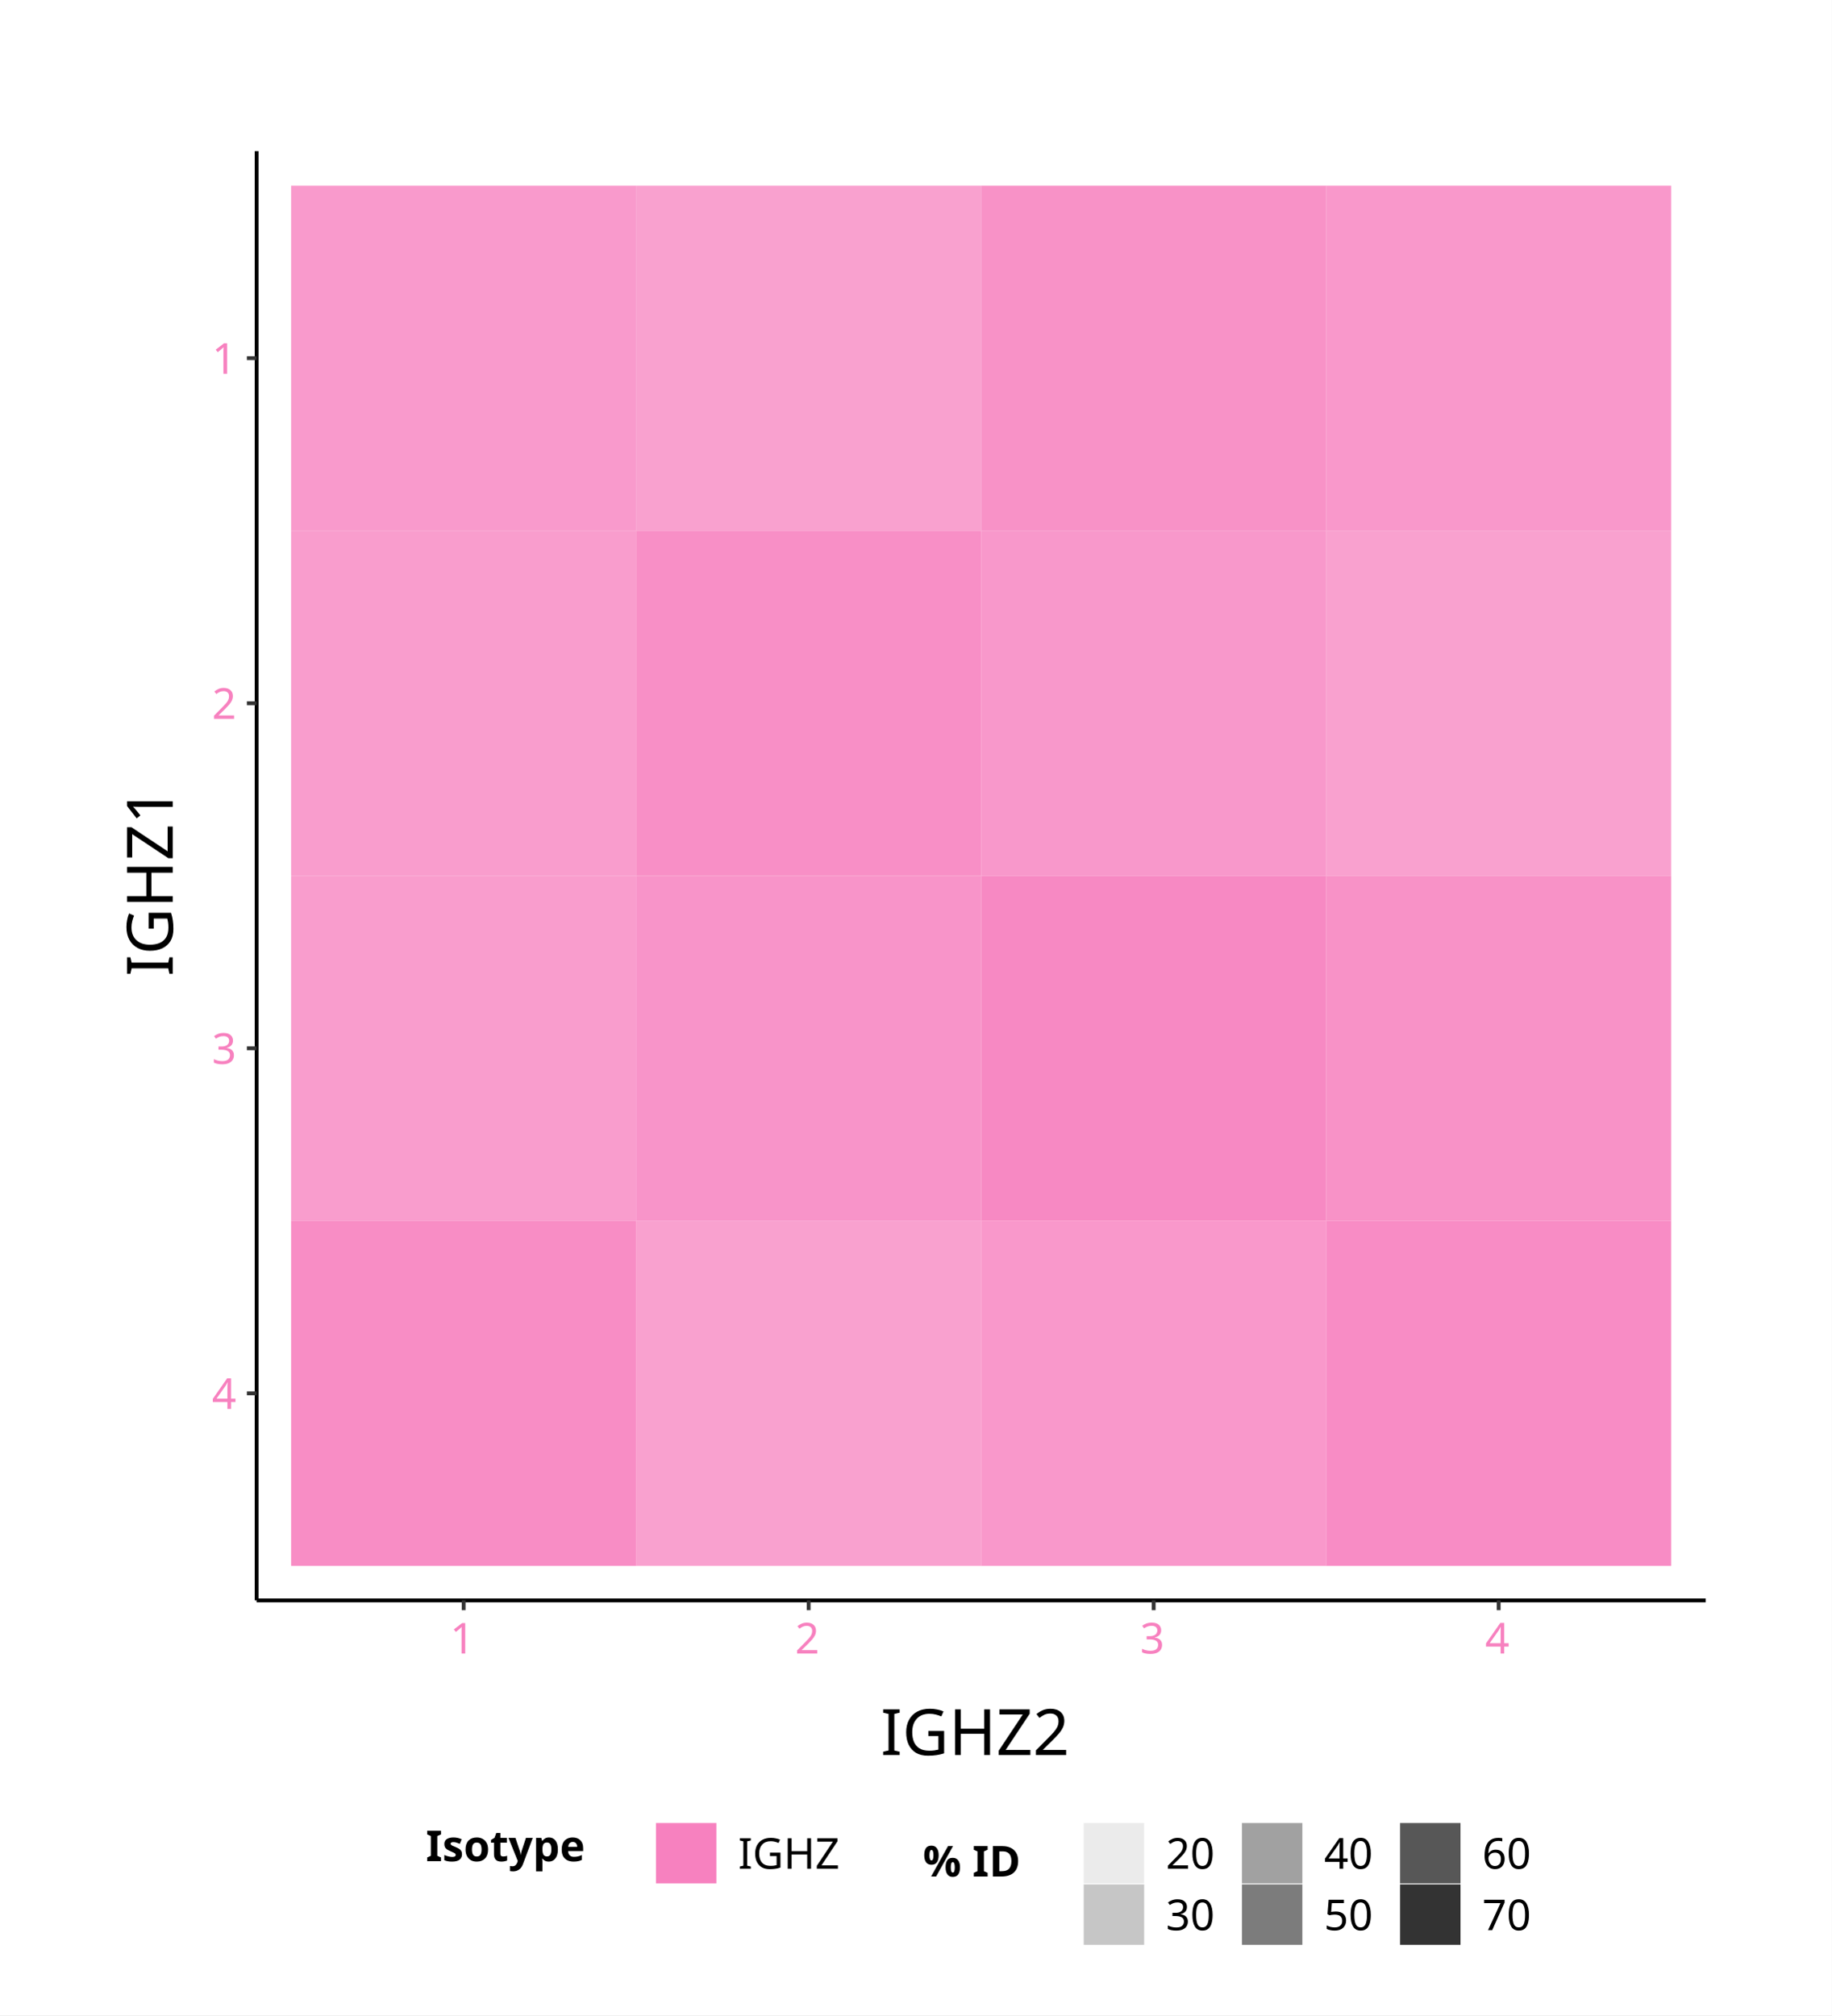
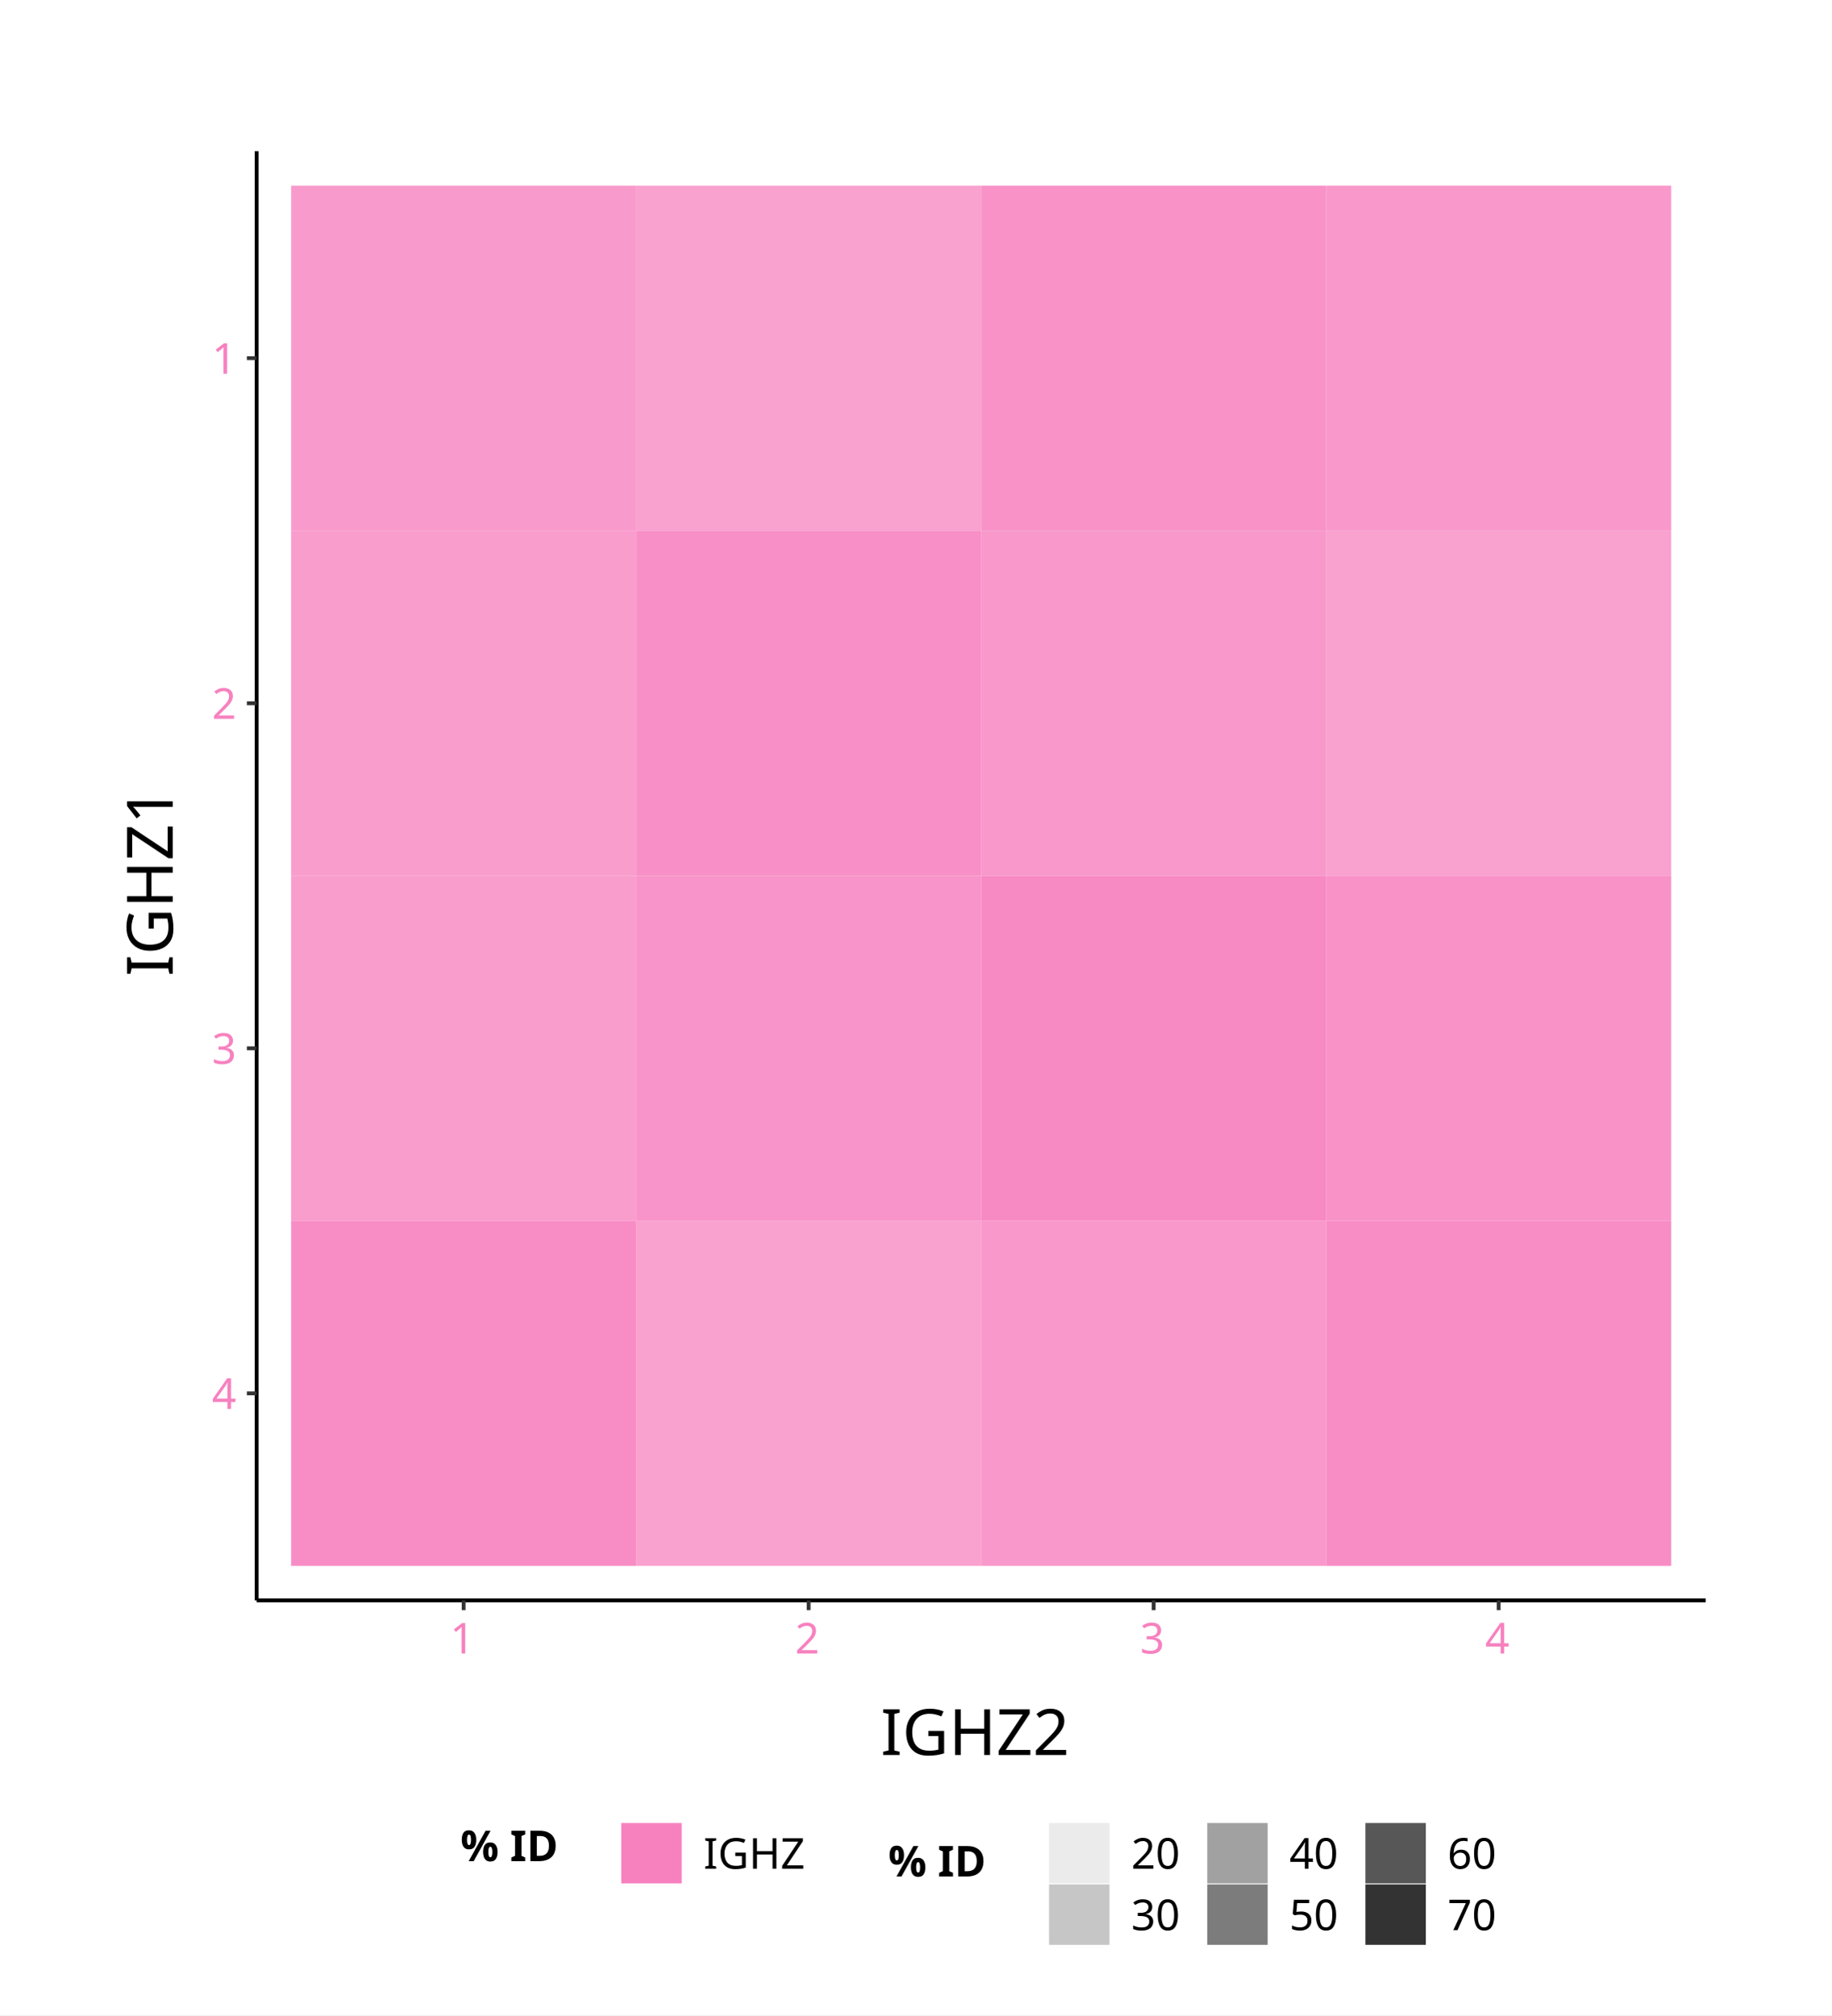
<svg xmlns="http://www.w3.org/2000/svg" viewBox="0 0 515.39 566.93">
  <defs>
    <style type="text/css">
    line, polyline, path, rect, circle {
      fill: none;
      stroke: #000000;
      stroke-linecap: round;
      stroke-linejoin: round;
      stroke-miterlimit: 10.00;
    }
  </style>
  </defs>
  <rect width="100%" height="100%" style="stroke: none; fill: #FFFFFF;" />
  <defs>
    <clipPath id="cpMjEuMzAwNXw0OTQuMDl8NTY2LjkyOXww">
      <rect x="21.30" y="0.00" width="472.79" height="566.93" />
    </clipPath>
  </defs>
  <rect x="21.30" y="0.00" width="472.79" height="566.93" style="stroke-width: 1.07; stroke: #FFFFFF; fill: #FFFFFF;" clip-path="url(#cpMjEuMzAwNXw0OTQuMDl8NTY2LjkyOXww)" />
  <defs>
    <clipPath id="cpMHw1MTUuMzl8NTY2LjkyOXww">
      <rect x="0.00" y="0.00" width="515.39" height="566.93" />
    </clipPath>
  </defs>
  <defs>
    <clipPath id="cpNzIuMjAwMnw0NzkuOTE2fDQ1MC4yMzZ8NDIuNTE5Nw==">
      <rect x="72.20" y="42.52" width="407.72" height="407.72" />
    </clipPath>
  </defs>
  <rect x="72.20" y="42.52" width="407.72" height="407.72" style="stroke-width: 1.07; stroke: none; fill: #FFFFFF;" clip-path="url(#cpNzIuMjAwMnw0NzkuOTE2fDQ1MC4yMzZ8NDIuNTE5Nw==)" />
  <rect x="81.91" y="52.23" width="97.08" height="97.08" style="stroke-width: 0.21; stroke: none; stroke-linecap: butt; fill: #F781BF; fill-opacity: 0.80;" clip-path="url(#cpNzIuMjAwMnw0NzkuOTE2fDQ1MC4yMzZ8NDIuNTE5Nw==)" />
  <rect x="178.98" y="52.23" width="97.08" height="97.08" style="stroke-width: 0.21; stroke: none; stroke-linecap: butt; fill: #F781BF; fill-opacity: 0.75;" clip-path="url(#cpNzIuMjAwMnw0NzkuOTE2fDQ1MC4yMzZ8NDIuNTE5Nw==)" />
  <rect x="276.06" y="52.23" width="97.08" height="97.08" style="stroke-width: 0.21; stroke: none; stroke-linecap: butt; fill: #F781BF; fill-opacity: 0.86;" clip-path="url(#cpNzIuMjAwMnw0NzkuOTE2fDQ1MC4yMzZ8NDIuNTE5Nw==)" />
  <rect x="373.13" y="52.23" width="97.08" height="97.08" style="stroke-width: 0.21; stroke: none; stroke-linecap: butt; fill: #F781BF; fill-opacity: 0.82;" clip-path="url(#cpNzIuMjAwMnw0NzkuOTE2fDQ1MC4yMzZ8NDIuNTE5Nw==)" />
  <rect x="81.91" y="149.30" width="97.08" height="97.08" style="stroke-width: 0.21; stroke: none; stroke-linecap: butt; fill: #F781BF; fill-opacity: 0.78;" clip-path="url(#cpNzIuMjAwMnw0NzkuOTE2fDQ1MC4yMzZ8NDIuNTE5Nw==)" />
  <rect x="178.98" y="149.30" width="97.08" height="97.08" style="stroke-width: 0.21; stroke: none; stroke-linecap: butt; fill: #F781BF; fill-opacity: 0.89;" clip-path="url(#cpNzIuMjAwMnw0NzkuOTE2fDQ1MC4yMzZ8NDIuNTE5Nw==)" />
  <rect x="276.06" y="149.30" width="97.08" height="97.08" style="stroke-width: 0.21; stroke: none; stroke-linecap: butt; fill: #F781BF; fill-opacity: 0.81;" clip-path="url(#cpNzIuMjAwMnw0NzkuOTE2fDQ1MC4yMzZ8NDIuNTE5Nw==)" />
  <rect x="373.13" y="149.30" width="97.08" height="97.08" style="stroke-width: 0.21; stroke: none; stroke-linecap: butt; fill: #F781BF; fill-opacity: 0.75;" clip-path="url(#cpNzIuMjAwMnw0NzkuOTE2fDQ1MC4yMzZ8NDIuNTE5Nw==)" />
  <rect x="81.91" y="246.38" width="97.08" height="97.08" style="stroke-width: 0.21; stroke: none; stroke-linecap: butt; fill: #F781BF; fill-opacity: 0.78;" clip-path="url(#cpNzIuMjAwMnw0NzkuOTE2fDQ1MC4yMzZ8NDIuNTE5Nw==)" />
  <rect x="178.98" y="246.38" width="97.08" height="97.08" style="stroke-width: 0.21; stroke: none; stroke-linecap: butt; fill: #F781BF; fill-opacity: 0.84;" clip-path="url(#cpNzIuMjAwMnw0NzkuOTE2fDQ1MC4yMzZ8NDIuNTE5Nw==)" />
  <rect x="276.06" y="246.38" width="97.08" height="97.08" style="stroke-width: 0.21; stroke: none; stroke-linecap: butt; fill: #F781BF; fill-opacity: 0.93;" clip-path="url(#cpNzIuMjAwMnw0NzkuOTE2fDQ1MC4yMzZ8NDIuNTE5Nw==)" />
  <rect x="373.13" y="246.38" width="97.08" height="97.08" style="stroke-width: 0.21; stroke: none; stroke-linecap: butt; fill: #F781BF; fill-opacity: 0.86;" clip-path="url(#cpNzIuMjAwMnw0NzkuOTE2fDQ1MC4yMzZ8NDIuNTE5Nw==)" />
  <rect x="81.91" y="343.45" width="97.08" height="97.08" style="stroke-width: 0.21; stroke: none; stroke-linecap: butt; fill: #F781BF; fill-opacity: 0.90;" clip-path="url(#cpNzIuMjAwMnw0NzkuOTE2fDQ1MC4yMzZ8NDIuNTE5Nw==)" />
  <rect x="178.98" y="343.45" width="97.08" height="97.08" style="stroke-width: 0.21; stroke: none; stroke-linecap: butt; fill: #F781BF; fill-opacity: 0.74;" clip-path="url(#cpNzIuMjAwMnw0NzkuOTE2fDQ1MC4yMzZ8NDIuNTE5Nw==)" />
  <rect x="276.06" y="343.45" width="97.08" height="97.08" style="stroke-width: 0.21; stroke: none; stroke-linecap: butt; fill: #F781BF; fill-opacity: 0.82;" clip-path="url(#cpNzIuMjAwMnw0NzkuOTE2fDQ1MC4yMzZ8NDIuNTE5Nw==)" />
  <rect x="373.13" y="343.45" width="97.08" height="97.08" style="stroke-width: 0.21; stroke: none; stroke-linecap: butt; fill: #F781BF; fill-opacity: 0.91;" clip-path="url(#cpNzIuMjAwMnw0NzkuOTE2fDQ1MC4yMzZ8NDIuNTE5Nw==)" />
  <defs>
    <clipPath id="cpMHw1MTUuMzl8NTY2LjkyOXww">
      <rect x="0.00" y="0.00" width="515.39" height="566.93" />
    </clipPath>
  </defs>
  <polyline points="72.20,450.24 72.20,42.52 " style="stroke-width: 1.07; stroke-linecap: butt;" clip-path="url(#cpMHw1MTUuMzl8NTY2LjkyOXww)" />
  <g clip-path="url(#cpMHw1MTUuMzl8NTY2LjkyOXww)">
    <text x="59.63" y="396.37" style="font-size: 12.00px; fill: #F781BF; font-family: CM Sans;" textLength="7.63px" lengthAdjust="spacingAndGlyphs">4</text>
  </g>
  <g clip-path="url(#cpMHw1MTUuMzl8NTY2LjkyOXww)">
    <text x="59.63" y="299.29" style="font-size: 12.00px; fill: #F781BF; font-family: CM Sans;" textLength="7.63px" lengthAdjust="spacingAndGlyphs">3</text>
  </g>
  <g clip-path="url(#cpMHw1MTUuMzl8NTY2LjkyOXww)">
    <text x="59.63" y="202.22" style="font-size: 12.00px; fill: #F781BF; font-family: CM Sans;" textLength="7.63px" lengthAdjust="spacingAndGlyphs">2</text>
  </g>
  <g clip-path="url(#cpMHw1MTUuMzl8NTY2LjkyOXww)">
    <text x="59.63" y="105.14" style="font-size: 12.00px; fill: #F781BF; font-family: CM Sans;" textLength="7.63px" lengthAdjust="spacingAndGlyphs">1</text>
  </g>
  <polyline points="69.46,391.99 72.20,391.99 " style="stroke-width: 1.07; stroke: #333333; stroke-linecap: butt;" clip-path="url(#cpMHw1MTUuMzl8NTY2LjkyOXww)" />
  <polyline points="69.46,294.92 72.20,294.92 " style="stroke-width: 1.07; stroke: #333333; stroke-linecap: butt;" clip-path="url(#cpMHw1MTUuMzl8NTY2LjkyOXww)" />
  <polyline points="69.46,197.84 72.20,197.84 " style="stroke-width: 1.07; stroke: #333333; stroke-linecap: butt;" clip-path="url(#cpMHw1MTUuMzl8NTY2LjkyOXww)" />
  <polyline points="69.46,100.76 72.20,100.76 " style="stroke-width: 1.07; stroke: #333333; stroke-linecap: butt;" clip-path="url(#cpMHw1MTUuMzl8NTY2LjkyOXww)" />
  <polyline points="72.20,450.24 479.92,450.24 " style="stroke-width: 1.07; stroke-linecap: butt;" clip-path="url(#cpMHw1MTUuMzl8NTY2LjkyOXww)" />
  <polyline points="130.45,452.98 130.45,450.24 " style="stroke-width: 1.07; stroke: #333333; stroke-linecap: butt;" clip-path="url(#cpMHw1MTUuMzl8NTY2LjkyOXww)" />
  <polyline points="227.52,452.98 227.52,450.24 " style="stroke-width: 1.07; stroke: #333333; stroke-linecap: butt;" clip-path="url(#cpMHw1MTUuMzl8NTY2LjkyOXww)" />
  <polyline points="324.60,452.98 324.60,450.24 " style="stroke-width: 1.07; stroke: #333333; stroke-linecap: butt;" clip-path="url(#cpMHw1MTUuMzl8NTY2LjkyOXww)" />
  <polyline points="421.67,452.98 421.67,450.24 " style="stroke-width: 1.07; stroke: #333333; stroke-linecap: butt;" clip-path="url(#cpMHw1MTUuMzl8NTY2LjkyOXww)" />
  <g clip-path="url(#cpMHw1MTUuMzl8NTY2LjkyOXww)">
    <text x="126.63" y="465.18" style="font-size: 12.00px; fill: #F781BF; font-family: CM Sans;" textLength="7.63px" lengthAdjust="spacingAndGlyphs">1</text>
  </g>
  <g clip-path="url(#cpMHw1MTUuMzl8NTY2LjkyOXww)">
    <text x="223.70" y="465.18" style="font-size: 12.00px; fill: #F781BF; font-family: CM Sans;" textLength="7.63px" lengthAdjust="spacingAndGlyphs">2</text>
  </g>
  <g clip-path="url(#cpMHw1MTUuMzl8NTY2LjkyOXww)">
    <text x="320.78" y="465.18" style="font-size: 12.00px; fill: #F781BF; font-family: CM Sans;" textLength="7.63px" lengthAdjust="spacingAndGlyphs">3</text>
  </g>
  <g clip-path="url(#cpMHw1MTUuMzl8NTY2LjkyOXww)">
    <text x="417.85" y="465.18" style="font-size: 12.00px; fill: #F781BF; font-family: CM Sans;" textLength="7.63px" lengthAdjust="spacingAndGlyphs">4</text>
  </g>
  <g clip-path="url(#cpMHw1MTUuMzl8NTY2LjkyOXww)">
    <text x="247.77" y="493.75" style="font-size: 18.00px; font-family: CM Sans;" textLength="56.58px" lengthAdjust="spacingAndGlyphs">IGHZ2</text>
  </g>
  <g clip-path="url(#cpMHw1MTUuMzl8NTY2LjkyOXww)">
    <text transform="translate(48.60,274.67) rotate(-90)" style="font-size: 18.00px; font-family: CM Sans;" textLength="56.58px" lengthAdjust="spacingAndGlyphs">IGHZ1</text>
  </g>
-   <rect x="114.32" y="507.24" width="128.92" height="28.24" style="stroke-width: 1.07; stroke: none; fill: #FFFFFF;" clip-path="url(#cpMHw1MTUuMzl8NTY2LjkyOXww)" />
+   <rect x="124.07" y="507.24" width="109.41" height="28.24" style="stroke-width: 1.07; stroke: none; fill: #FFFFFF;" clip-path="url(#cpMHw1MTUuMzl8NTY2LjkyOXww)" />
  <g clip-path="url(#cpMHw1MTUuMzl8NTY2LjkyOXww)">
-     <text x="119.80" y="523.60" style="font-size: 12.00px; font-weight: bold; font-family: CM Sans;" textLength="50.14px" lengthAdjust="spacingAndGlyphs">Isotype</text>
+     <text x="129.55" y="523.60" style="font-size: 12.00px; font-weight: bold; font-family: CM Sans;" textLength="30.63px" lengthAdjust="spacingAndGlyphs">% ID</text>
  </g>
-   <rect x="184.56" y="512.86" width="17.00" height="17.00" style="stroke-width: 0.21; stroke: none; stroke-linejoin: miter; fill: #F781BF;" clip-path="url(#cpMHw1MTUuMzl8NTY2LjkyOXww)" />
+   <rect x="174.80" y="512.86" width="17.00" height="17.00" style="stroke-width: 0.21; stroke: none; stroke-linejoin: miter; fill: #F781BF;" clip-path="url(#cpMHw1MTUuMzl8NTY2LjkyOXww)" />
  <g clip-path="url(#cpMHw1MTUuMzl8NTY2LjkyOXww)">
-     <text x="207.67" y="525.73" style="font-size: 12.00px; font-family: CM Sans;" textLength="30.08px" lengthAdjust="spacingAndGlyphs">IGHZ</text>
+     <text x="197.92" y="525.73" style="font-size: 12.00px; font-family: CM Sans;" textLength="30.08px" lengthAdjust="spacingAndGlyphs">IGHZ</text>
  </g>
-   <rect x="254.20" y="507.24" width="183.60" height="45.52" style="stroke-width: 1.07; stroke: none; fill: #FFFFFF;" clip-path="url(#cpMHw1MTUuMzl8NTY2LjkyOXww)" />
+   <rect x="244.44" y="507.24" width="183.60" height="45.52" style="stroke-width: 1.07; stroke: none; fill: #FFFFFF;" clip-path="url(#cpMHw1MTUuMzl8NTY2LjkyOXww)" />
  <g clip-path="url(#cpMHw1MTUuMzl8NTY2LjkyOXww)">
-     <text x="259.67" y="527.92" style="font-size: 12.00px; font-weight: bold; font-family: CM Sans;" textLength="30.63px" lengthAdjust="spacingAndGlyphs">% ID</text>
+     <text x="249.92" y="527.92" style="font-size: 12.00px; font-weight: bold; font-family: CM Sans;" textLength="30.63px" lengthAdjust="spacingAndGlyphs">% ID</text>
  </g>
-   <rect x="304.92" y="512.86" width="17.00" height="17.00" style="stroke-width: 0.21; stroke: none; stroke-linejoin: miter; fill: #333333; fill-opacity: 0.10;" clip-path="url(#cpMHw1MTUuMzl8NTY2LjkyOXww)" />
-   <rect x="304.92" y="530.14" width="17.00" height="17.00" style="stroke-width: 0.21; stroke: none; stroke-linejoin: miter; fill: #333333; fill-opacity: 0.28;" clip-path="url(#cpMHw1MTUuMzl8NTY2LjkyOXww)" />
-   <rect x="349.43" y="512.86" width="17.00" height="17.00" style="stroke-width: 0.21; stroke: none; stroke-linejoin: miter; fill: #333333; fill-opacity: 0.46;" clip-path="url(#cpMHw1MTUuMzl8NTY2LjkyOXww)" />
-   <rect x="349.43" y="530.14" width="17.00" height="17.00" style="stroke-width: 0.21; stroke: none; stroke-linejoin: miter; fill: #333333; fill-opacity: 0.64;" clip-path="url(#cpMHw1MTUuMzl8NTY2LjkyOXww)" />
-   <rect x="393.93" y="512.86" width="17.00" height="17.00" style="stroke-width: 0.21; stroke: none; stroke-linejoin: miter; fill: #333333; fill-opacity: 0.82;" clip-path="url(#cpMHw1MTUuMzl8NTY2LjkyOXww)" />
-   <rect x="393.93" y="530.14" width="17.00" height="17.00" style="stroke-width: 0.21; stroke: none; stroke-linejoin: miter; fill: #333333;" clip-path="url(#cpMHw1MTUuMzl8NTY2LjkyOXww)" />
+   <rect x="295.17" y="512.86" width="17.00" height="17.00" style="stroke-width: 0.21; stroke: none; stroke-linejoin: miter; fill: #333333; fill-opacity: 0.10;" clip-path="url(#cpMHw1MTUuMzl8NTY2LjkyOXww)" />
+   <rect x="295.17" y="530.14" width="17.00" height="17.00" style="stroke-width: 0.21; stroke: none; stroke-linejoin: miter; fill: #333333; fill-opacity: 0.28;" clip-path="url(#cpMHw1MTUuMzl8NTY2LjkyOXww)" />
+   <rect x="339.67" y="512.86" width="17.00" height="17.00" style="stroke-width: 0.21; stroke: none; stroke-linejoin: miter; fill: #333333; fill-opacity: 0.46;" clip-path="url(#cpMHw1MTUuMzl8NTY2LjkyOXww)" />
+   <rect x="339.67" y="530.14" width="17.00" height="17.00" style="stroke-width: 0.21; stroke: none; stroke-linejoin: miter; fill: #333333; fill-opacity: 0.64;" clip-path="url(#cpMHw1MTUuMzl8NTY2LjkyOXww)" />
+   <rect x="384.18" y="512.86" width="17.00" height="17.00" style="stroke-width: 0.21; stroke: none; stroke-linejoin: miter; fill: #333333; fill-opacity: 0.82;" clip-path="url(#cpMHw1MTUuMzl8NTY2LjkyOXww)" />
+   <rect x="384.18" y="530.14" width="17.00" height="17.00" style="stroke-width: 0.21; stroke: none; stroke-linejoin: miter; fill: #333333;" clip-path="url(#cpMHw1MTUuMzl8NTY2LjkyOXww)" />
  <g clip-path="url(#cpMHw1MTUuMzl8NTY2LjkyOXww)">
-     <text x="328.04" y="525.73" style="font-size: 12.00px; font-family: CM Sans;" textLength="15.27px" lengthAdjust="spacingAndGlyphs">20</text>
+     <text x="318.28" y="525.73" style="font-size: 12.00px; font-family: CM Sans;" textLength="15.27px" lengthAdjust="spacingAndGlyphs">20</text>
  </g>
  <g clip-path="url(#cpMHw1MTUuMzl8NTY2LjkyOXww)">
-     <text x="328.04" y="543.01" style="font-size: 12.00px; font-family: CM Sans;" textLength="15.27px" lengthAdjust="spacingAndGlyphs">30</text>
+     <text x="318.28" y="543.01" style="font-size: 12.00px; font-family: CM Sans;" textLength="15.27px" lengthAdjust="spacingAndGlyphs">30</text>
  </g>
  <g clip-path="url(#cpMHw1MTUuMzl8NTY2LjkyOXww)">
-     <text x="372.55" y="525.73" style="font-size: 12.00px; font-family: CM Sans;" textLength="15.27px" lengthAdjust="spacingAndGlyphs">40</text>
+     <text x="362.79" y="525.73" style="font-size: 12.00px; font-family: CM Sans;" textLength="15.27px" lengthAdjust="spacingAndGlyphs">40</text>
  </g>
  <g clip-path="url(#cpMHw1MTUuMzl8NTY2LjkyOXww)">
-     <text x="372.55" y="543.01" style="font-size: 12.00px; font-family: CM Sans;" textLength="15.27px" lengthAdjust="spacingAndGlyphs">50</text>
+     <text x="362.79" y="543.01" style="font-size: 12.00px; font-family: CM Sans;" textLength="15.27px" lengthAdjust="spacingAndGlyphs">50</text>
  </g>
  <g clip-path="url(#cpMHw1MTUuMzl8NTY2LjkyOXww)">
-     <text x="417.05" y="525.73" style="font-size: 12.00px; font-family: CM Sans;" textLength="15.27px" lengthAdjust="spacingAndGlyphs">60</text>
+     <text x="407.29" y="525.73" style="font-size: 12.00px; font-family: CM Sans;" textLength="15.27px" lengthAdjust="spacingAndGlyphs">60</text>
  </g>
  <g clip-path="url(#cpMHw1MTUuMzl8NTY2LjkyOXww)">
-     <text x="417.05" y="543.01" style="font-size: 12.00px; font-family: CM Sans;" textLength="15.27px" lengthAdjust="spacingAndGlyphs">70</text>
+     <text x="407.29" y="543.01" style="font-size: 12.00px; font-family: CM Sans;" textLength="15.27px" lengthAdjust="spacingAndGlyphs">70</text>
  </g>
</svg>
